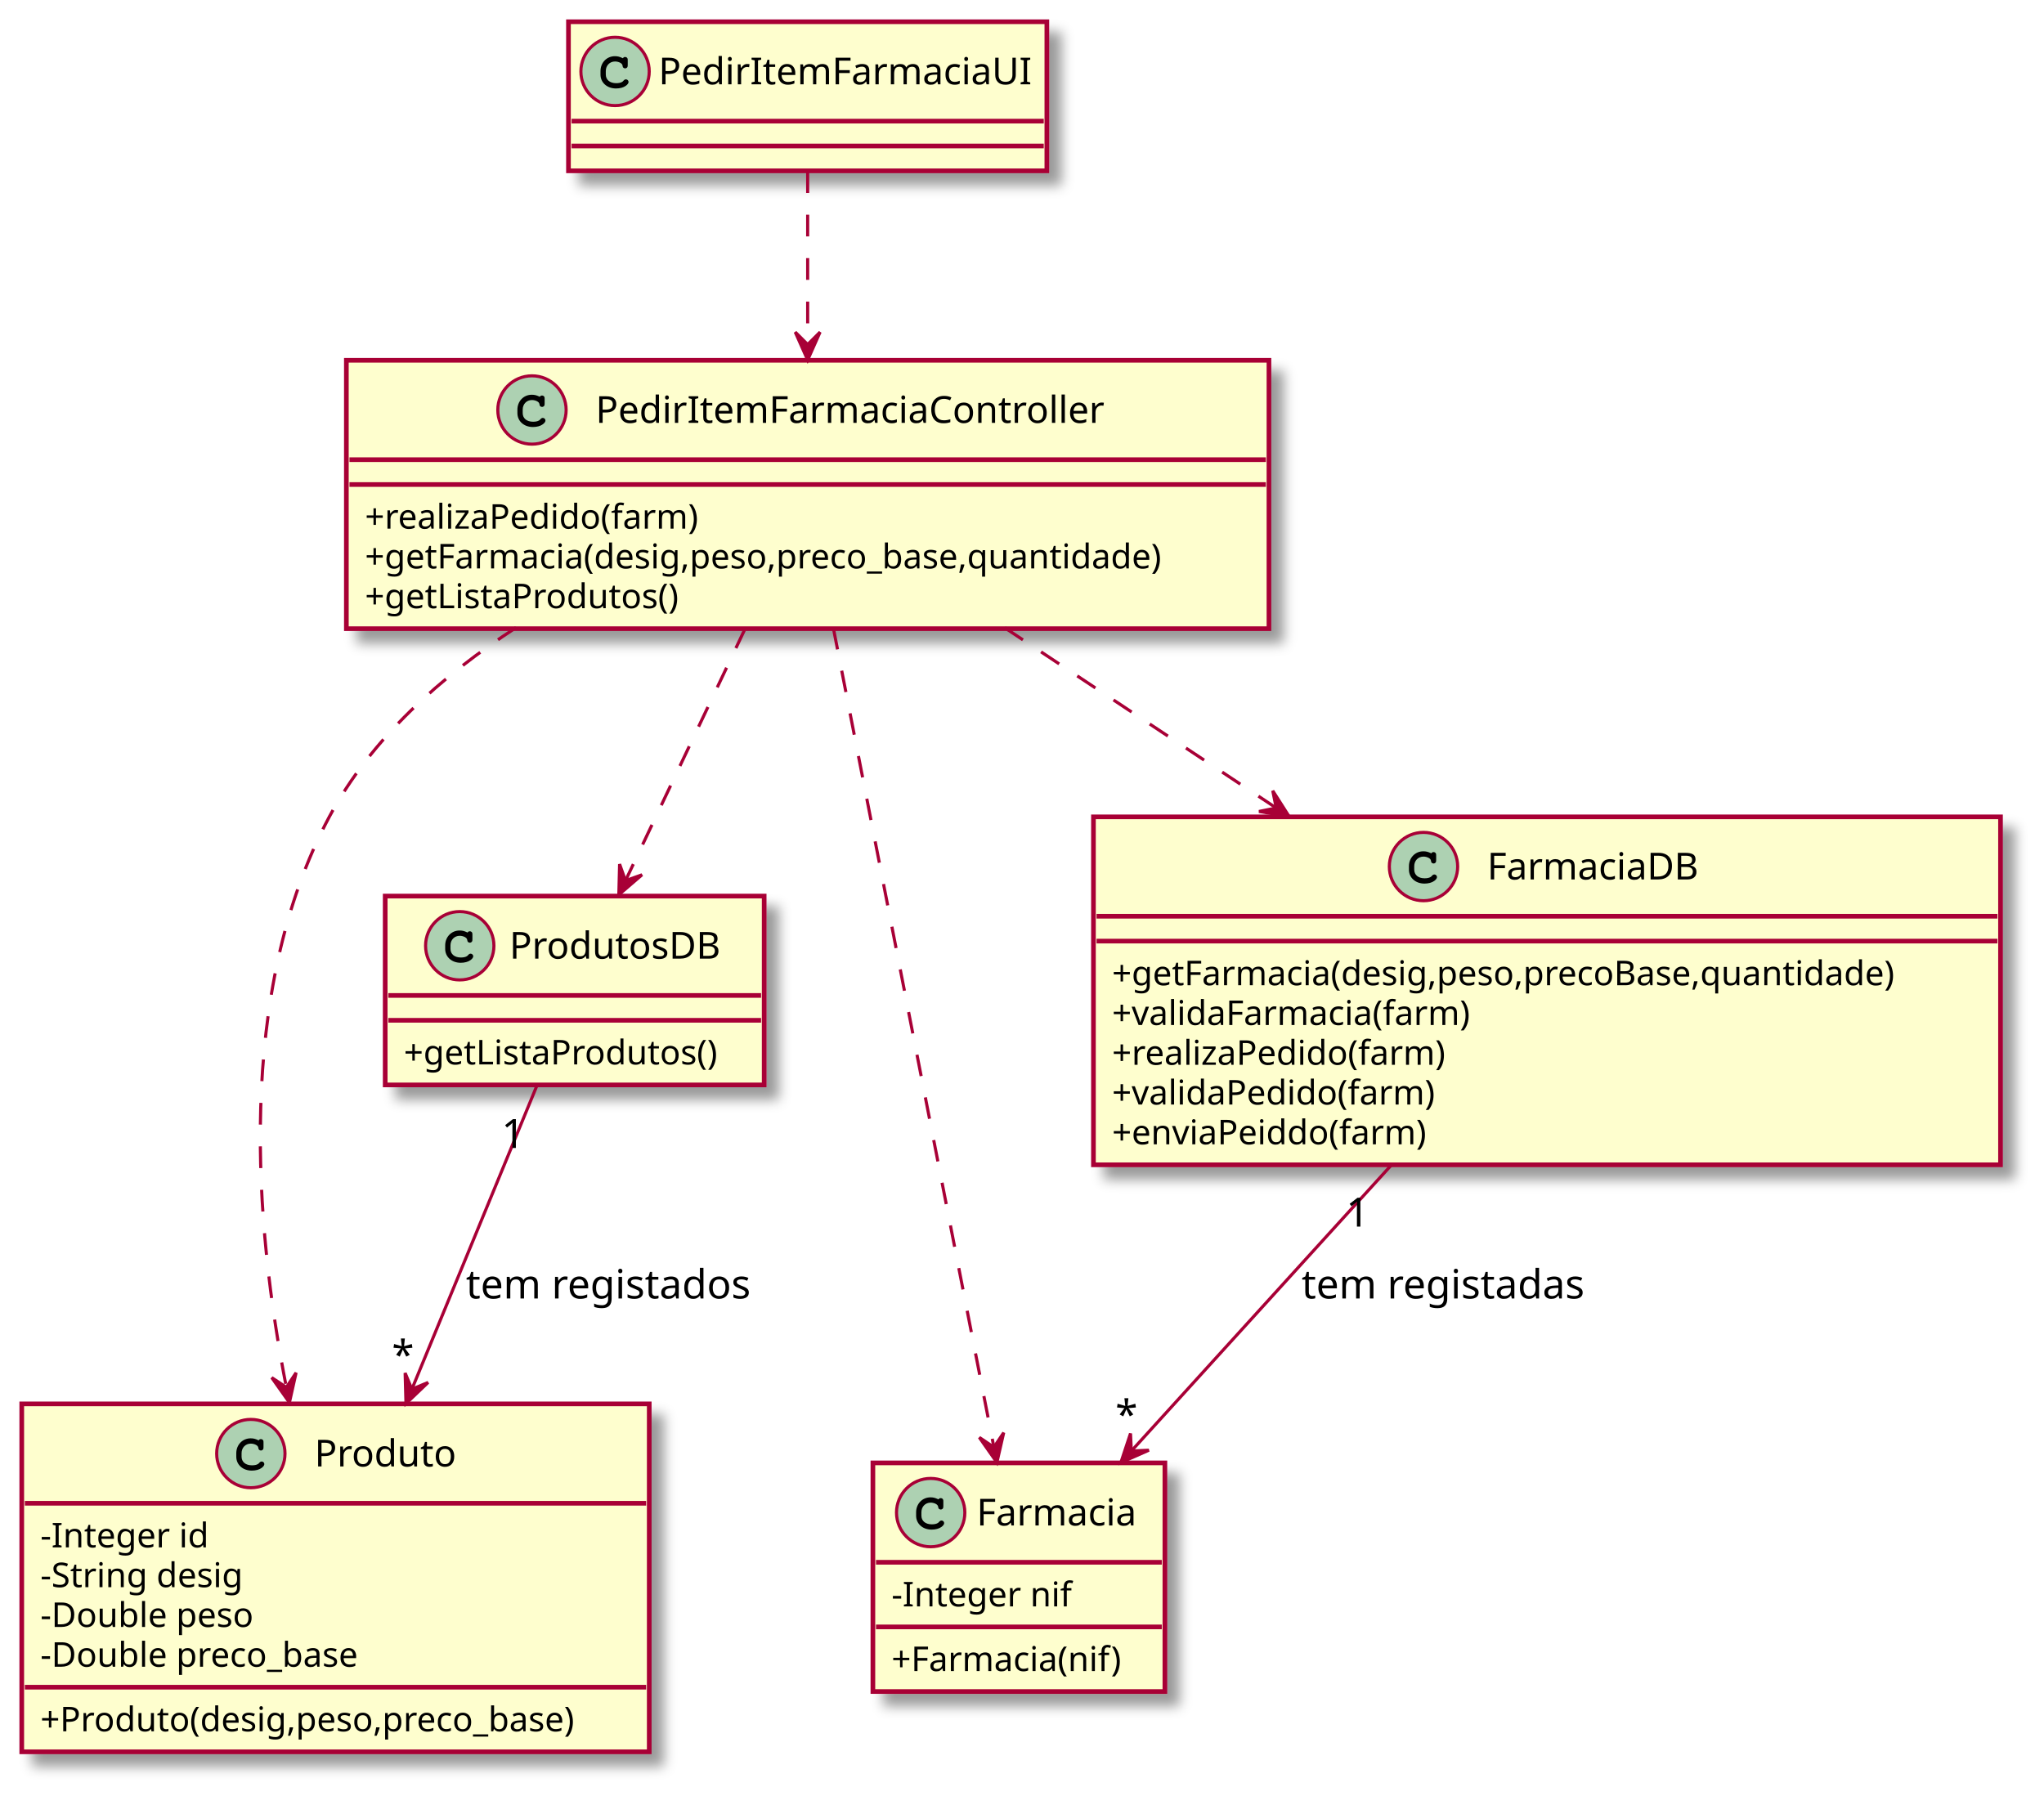
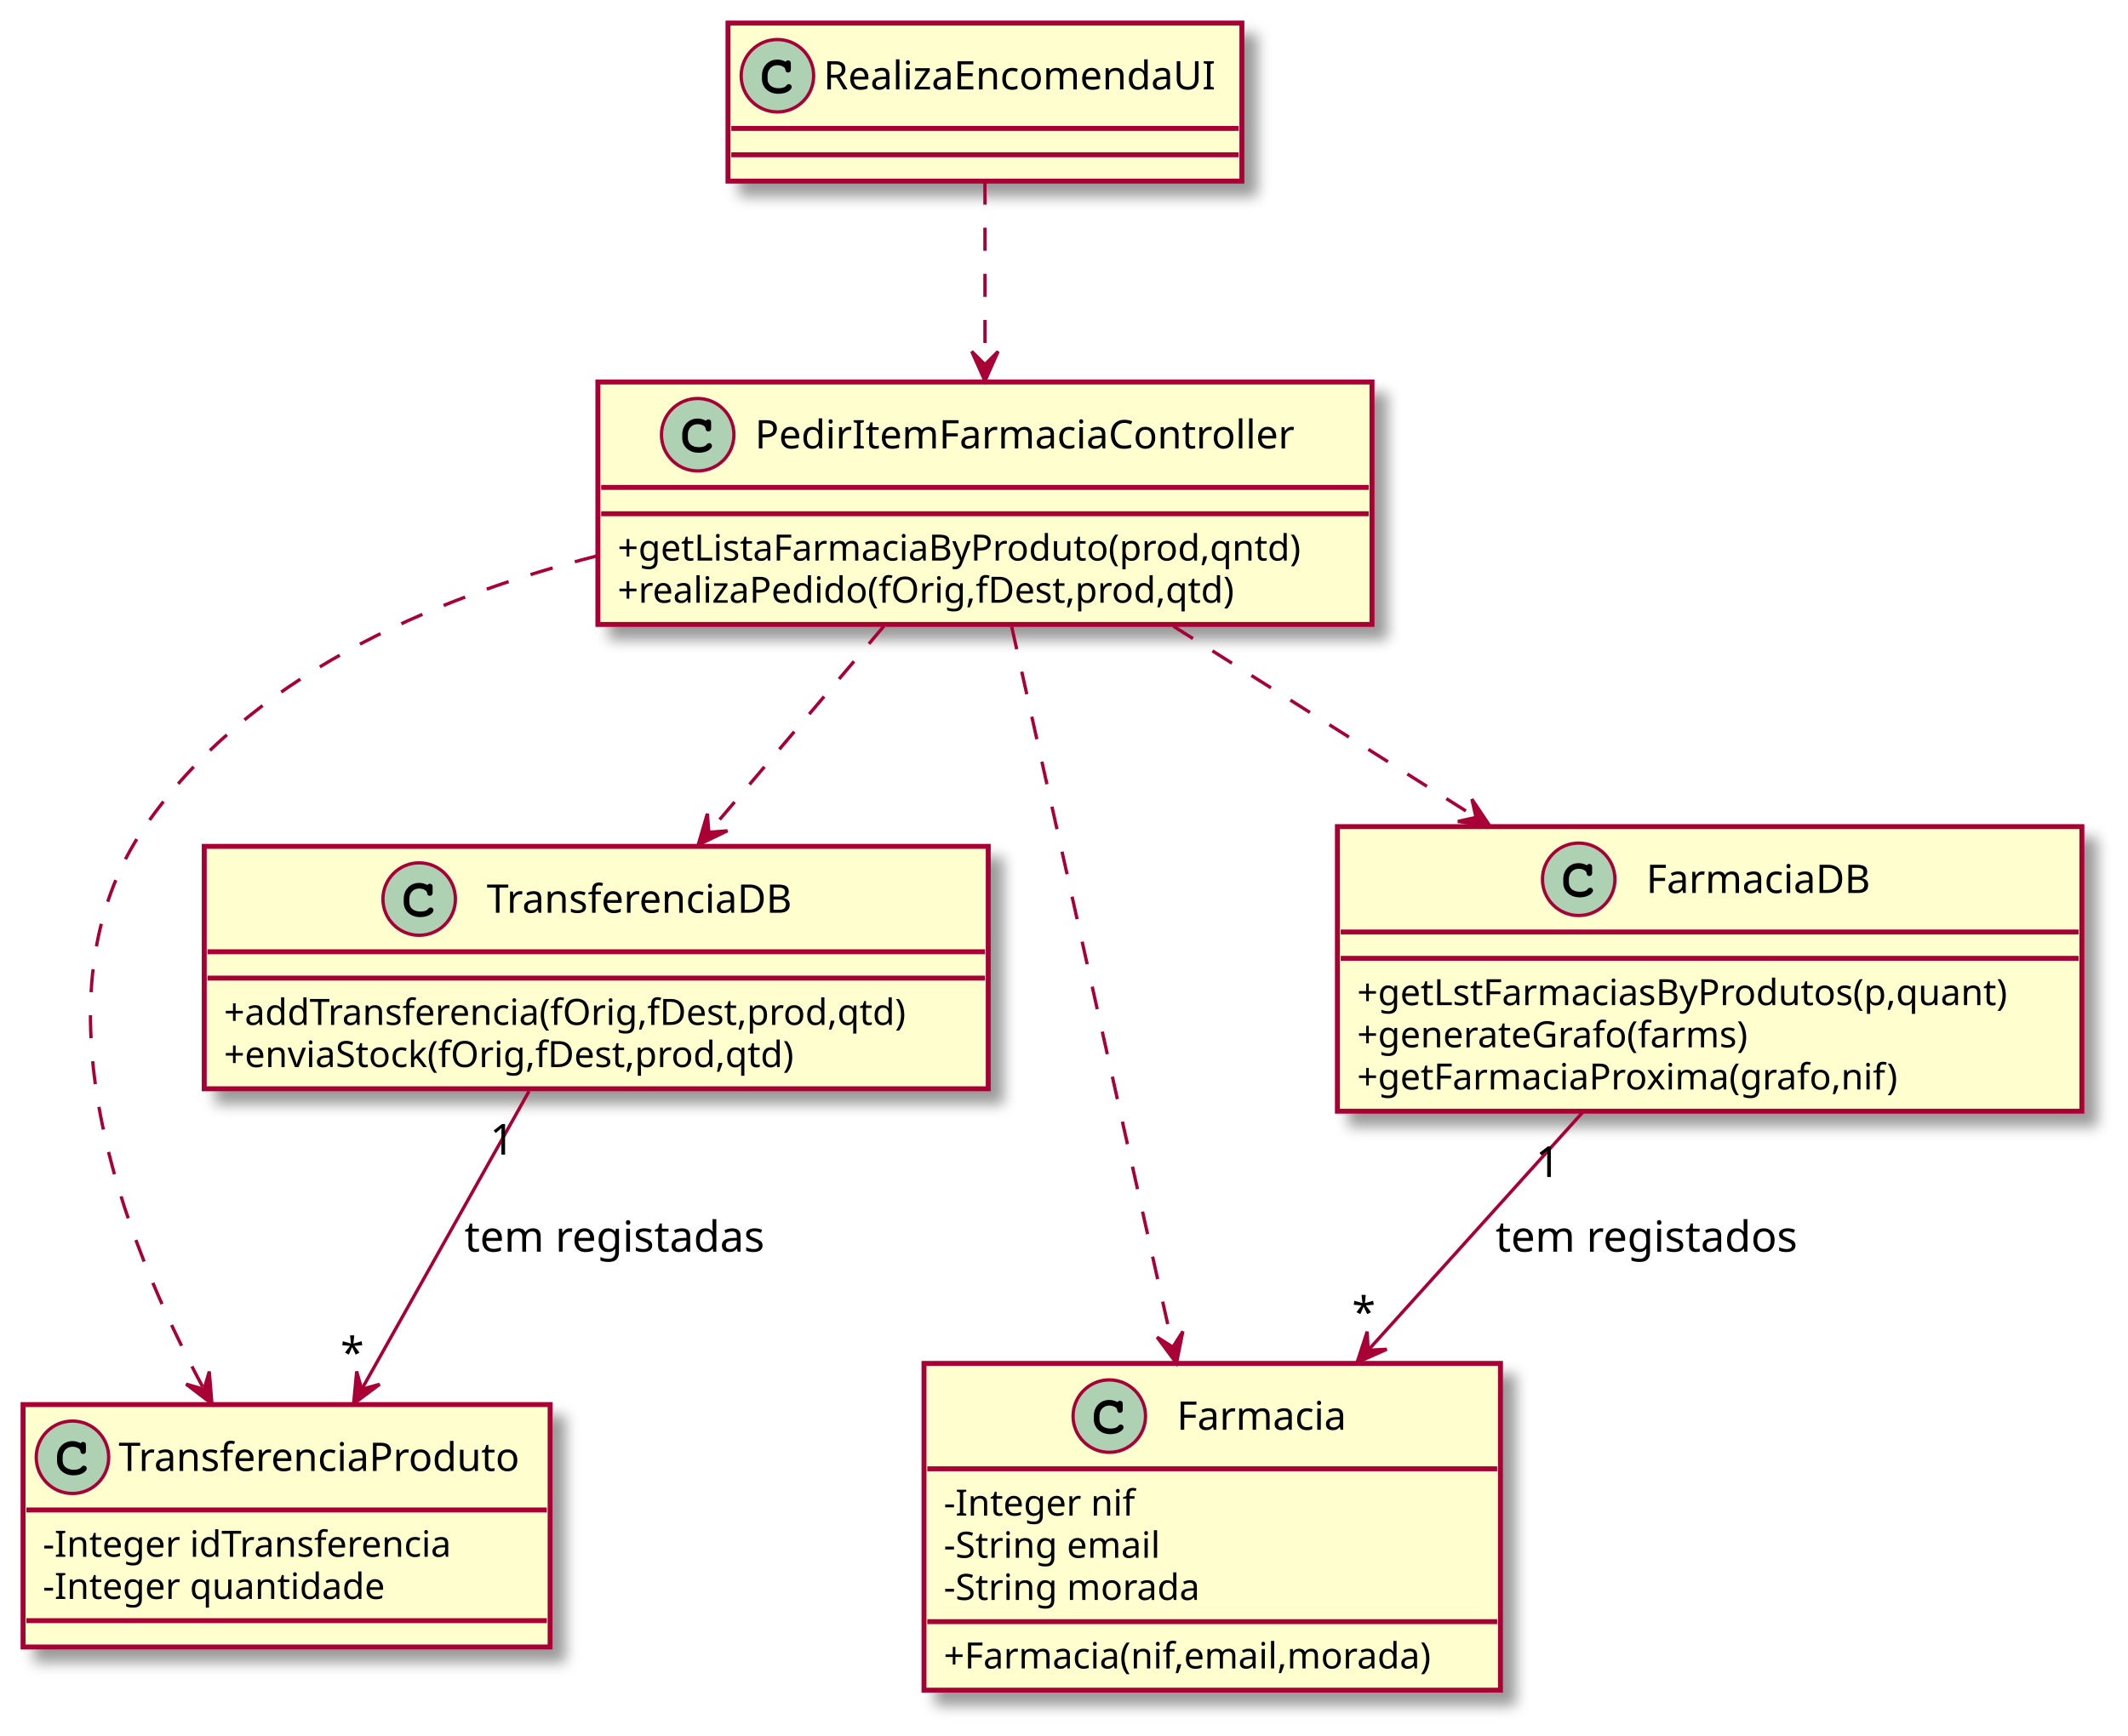
- <svg xmlns="http://www.w3.org/2000/svg" contentScriptType="application/ecmascript" contentStyleType="text/css" height="578px" preserveAspectRatio="none" style="width:658px;height:578px;" version="1.1" viewBox="0 0 658 578" width="658px" zoomAndPan="magnify">
+ <svg xmlns="http://www.w3.org/2000/svg" contentScriptType="application/ecmascript" contentStyleType="text/css" height="527px" preserveAspectRatio="none" style="width:646px;height:527px;" version="1.1" viewBox="0 0 646 527" width="646px" zoomAndPan="magnify">
  <defs>
-     <filter height="300%" id="fa7af84tpm1v7" width="300%" x="-1" y="-1">
+     <filter height="300%" id="f1jvarbz8gm53q" width="300%" x="-1" y="-1">
      <feGaussianBlur result="blurOut" stdDeviation="2.0" />
      <feColorMatrix in="blurOut" result="blurOut2" type="matrix" values="0 0 0 0 0 0 0 0 0 0 0 0 0 0 0 0 0 0 .4 0" />
      <feOffset dx="4.0" dy="4.0" in="blurOut2" result="blurOut3" />
      <feBlend in="SourceGraphic" in2="blurOut3" mode="normal" />
    </filter>
  </defs>
  <g>
-     <rect codeLine="3" fill="#FEFECE" filter="url(#fa7af84tpm1v7)" height="112.023" id="Produto" style="stroke:#A80036;stroke-width:1.5;" width="202" x="7" y="452" />
-     <ellipse cx="80.75" cy="468" fill="#ADD1B2" rx="11" ry="11" style="stroke:#A80036;stroke-width:1.0;" />
-     <path d="M83.094,463.672 C82.156,463.234 81.562,463.094 80.688,463.094 C78.062,463.094 76.062,465.172 76.062,467.891 L76.062,469.016 C76.062,471.594 78.172,473.484 81.062,473.484 C82.281,473.484 83.438,473.188 84.188,472.641 C84.766,472.234 85.094,471.781 85.094,471.391 C85.094,470.938 84.703,470.547 84.234,470.547 C84.016,470.547 83.812,470.625 83.625,470.812 C83.172,471.297 83.172,471.297 82.984,471.391 C82.562,471.656 81.875,471.781 81.109,471.781 C79.062,471.781 77.766,470.688 77.766,468.984 L77.766,467.891 C77.766,466.109 79.016,464.797 80.75,464.797 C81.328,464.797 81.938,464.953 82.406,465.203 C82.891,465.484 83.062,465.703 83.156,466.109 C83.219,466.516 83.25,466.641 83.391,466.766 C83.531,466.906 83.766,467.016 83.984,467.016 C84.25,467.016 84.516,466.875 84.688,466.656 C84.797,466.5 84.828,466.312 84.828,465.891 L84.828,464.469 C84.828,464.031 84.812,463.906 84.719,463.75 C84.562,463.484 84.281,463.344 83.984,463.344 C83.688,463.344 83.484,463.438 83.266,463.75 L83.094,463.672 Z " fill="#000000" />
-     <text fill="#000000" font-family="sans-serif" font-size="12" lengthAdjust="spacing" textLength="46" x="101.25" y="472.154">Produto</text>
-     <line style="stroke:#A80036;stroke-width:1.5;" x1="8" x2="208" y1="484" y2="484" />
-     <text fill="#000000" font-family="sans-serif" font-size="11" lengthAdjust="spacing" textLength="59" x="13" y="498.21">-Integer id</text>
-     <text fill="#000000" font-family="sans-serif" font-size="11" lengthAdjust="spacing" textLength="72" x="13" y="511.015">-String desig</text>
-     <text fill="#000000" font-family="sans-serif" font-size="11" lengthAdjust="spacing" textLength="77" x="13" y="523.82">-Double peso</text>
-     <text fill="#000000" font-family="sans-serif" font-size="11" lengthAdjust="spacing" textLength="115" x="13" y="536.625">-Double preco_base</text>
-     <line style="stroke:#A80036;stroke-width:1.5;" x1="8" x2="208" y1="543.219" y2="543.219" />
-     <text fill="#000000" font-family="sans-serif" font-size="11" lengthAdjust="spacing" textLength="190" x="13" y="557.429">+Produto(desig,peso,preco_base)</text>
-     <rect codeLine="11" fill="#FEFECE" filter="url(#fa7af84tpm1v7)" height="60.805" id="ProdutosDB" style="stroke:#A80036;stroke-width:1.5;" width="122" x="124" y="288.5" />
-     <ellipse cx="148" cy="304.5" fill="#ADD1B2" rx="11" ry="11" style="stroke:#A80036;stroke-width:1.0;" />
-     <path d="M150.344,300.172 C149.406,299.734 148.812,299.594 147.938,299.594 C145.312,299.594 143.312,301.672 143.312,304.391 L143.312,305.516 C143.312,308.094 145.422,309.984 148.312,309.984 C149.531,309.984 150.688,309.688 151.438,309.141 C152.016,308.734 152.344,308.281 152.344,307.891 C152.344,307.438 151.953,307.047 151.484,307.047 C151.266,307.047 151.062,307.125 150.875,307.312 C150.422,307.797 150.422,307.797 150.234,307.891 C149.812,308.156 149.125,308.281 148.359,308.281 C146.312,308.281 145.016,307.188 145.016,305.484 L145.016,304.391 C145.016,302.609 146.266,301.297 148,301.297 C148.578,301.297 149.188,301.453 149.656,301.703 C150.141,301.984 150.312,302.203 150.406,302.609 C150.469,303.016 150.5,303.141 150.641,303.266 C150.781,303.406 151.016,303.516 151.234,303.516 C151.5,303.516 151.766,303.375 151.938,303.156 C152.047,303 152.078,302.812 152.078,302.391 L152.078,300.969 C152.078,300.531 152.062,300.406 151.969,300.25 C151.812,299.984 151.531,299.844 151.234,299.844 C150.938,299.844 150.734,299.938 150.516,300.25 L150.344,300.172 Z " fill="#000000" />
-     <text fill="#000000" font-family="sans-serif" font-size="12" lengthAdjust="spacing" textLength="70" x="164" y="308.654">ProdutosDB</text>
-     <line style="stroke:#A80036;stroke-width:1.5;" x1="125" x2="245" y1="320.5" y2="320.5" />
-     <line style="stroke:#A80036;stroke-width:1.5;" x1="125" x2="245" y1="328.5" y2="328.5" />
-     <text fill="#000000" font-family="sans-serif" font-size="11" lengthAdjust="spacing" textLength="110" x="130" y="342.71">+getListaProdutos()</text>
-     <rect codeLine="15" fill="#FEFECE" filter="url(#fa7af84tpm1v7)" height="73.609" id="Farmacia" style="stroke:#A80036;stroke-width:1.5;" width="94" x="281" y="471" />
-     <ellipse cx="299.6" cy="487" fill="#ADD1B2" rx="11" ry="11" style="stroke:#A80036;stroke-width:1.0;" />
-     <path d="M301.944,482.672 C301.006,482.234 300.413,482.094 299.538,482.094 C296.913,482.094 294.913,484.172 294.913,486.891 L294.913,488.016 C294.913,490.594 297.022,492.484 299.913,492.484 C301.131,492.484 302.288,492.188 303.038,491.641 C303.616,491.234 303.944,490.781 303.944,490.391 C303.944,489.938 303.553,489.547 303.084,489.547 C302.866,489.547 302.663,489.625 302.475,489.812 C302.022,490.297 302.022,490.297 301.834,490.391 C301.413,490.656 300.725,490.781 299.959,490.781 C297.913,490.781 296.616,489.688 296.616,487.984 L296.616,486.891 C296.616,485.109 297.866,483.797 299.6,483.797 C300.178,483.797 300.788,483.953 301.256,484.203 C301.741,484.484 301.913,484.703 302.006,485.109 C302.069,485.516 302.1,485.641 302.241,485.766 C302.381,485.906 302.616,486.016 302.834,486.016 C303.1,486.016 303.366,485.875 303.538,485.656 C303.647,485.5 303.678,485.312 303.678,484.891 L303.678,483.469 C303.678,483.031 303.663,482.906 303.569,482.75 C303.413,482.484 303.131,482.344 302.834,482.344 C302.538,482.344 302.334,482.438 302.116,482.75 L301.944,482.672 Z " fill="#000000" />
-     <text fill="#000000" font-family="sans-serif" font-size="12" lengthAdjust="spacing" textLength="54" x="314.4" y="491.154">Farmacia</text>
-     <line style="stroke:#A80036;stroke-width:1.5;" x1="282" x2="374" y1="503" y2="503" />
-     <text fill="#000000" font-family="sans-serif" font-size="11" lengthAdjust="spacing" textLength="63" x="287" y="517.21">-Integer nif</text>
-     <line style="stroke:#A80036;stroke-width:1.5;" x1="282" x2="374" y1="523.805" y2="523.805" />
-     <text fill="#000000" font-family="sans-serif" font-size="11" lengthAdjust="spacing" textLength="82" x="287" y="538.015">+Farmacia(nif)</text>
-     <rect codeLine="20" fill="#FEFECE" filter="url(#fa7af84tpm1v7)" height="112.023" id="FarmaciaDB" style="stroke:#A80036;stroke-width:1.5;" width="292" x="352" y="263" />
-     <ellipse cx="458.25" cy="279" fill="#ADD1B2" rx="11" ry="11" style="stroke:#A80036;stroke-width:1.0;" />
-     <path d="M460.594,274.672 C459.656,274.234 459.062,274.094 458.188,274.094 C455.562,274.094 453.562,276.172 453.562,278.891 L453.562,280.016 C453.562,282.594 455.672,284.484 458.562,284.484 C459.781,284.484 460.938,284.188 461.688,283.641 C462.266,283.234 462.594,282.781 462.594,282.391 C462.594,281.938 462.203,281.547 461.734,281.547 C461.516,281.547 461.312,281.625 461.125,281.812 C460.672,282.297 460.672,282.297 460.484,282.391 C460.062,282.656 459.375,282.781 458.609,282.781 C456.562,282.781 455.266,281.688 455.266,279.984 L455.266,278.891 C455.266,277.109 456.516,275.797 458.25,275.797 C458.828,275.797 459.438,275.953 459.906,276.203 C460.391,276.484 460.562,276.703 460.656,277.109 C460.719,277.516 460.75,277.641 460.891,277.766 C461.031,277.906 461.266,278.016 461.484,278.016 C461.75,278.016 462.016,277.875 462.188,277.656 C462.297,277.5 462.328,277.312 462.328,276.891 L462.328,275.469 C462.328,275.031 462.312,274.906 462.219,274.75 C462.062,274.484 461.781,274.344 461.484,274.344 C461.188,274.344 460.984,274.438 460.766,274.75 L460.594,274.672 Z " fill="#000000" />
-     <text fill="#000000" font-family="sans-serif" font-size="12" lengthAdjust="spacing" textLength="71" x="478.75" y="283.154">FarmaciaDB</text>
-     <line style="stroke:#A80036;stroke-width:1.5;" x1="353" x2="643" y1="295" y2="295" />
-     <line style="stroke:#A80036;stroke-width:1.5;" x1="353" x2="643" y1="303" y2="303" />
-     <text fill="#000000" font-family="sans-serif" font-size="11" lengthAdjust="spacing" textLength="280" x="358" y="317.21">+getFarmacia(desig,peso,precoBase,quantidade)</text>
-     <text fill="#000000" font-family="sans-serif" font-size="11" lengthAdjust="spacing" textLength="128" x="358" y="330.015">+validaFarmacia(farm)</text>
-     <text fill="#000000" font-family="sans-serif" font-size="11" lengthAdjust="spacing" textLength="120" x="358" y="342.82">+realizaPedido(farm)</text>
-     <text fill="#000000" font-family="sans-serif" font-size="11" lengthAdjust="spacing" textLength="115" x="358" y="355.625">+validaPedido(farm)</text>
-     <text fill="#000000" font-family="sans-serif" font-size="11" lengthAdjust="spacing" textLength="113" x="358" y="368.429">+enviaPeiddo(farm)</text>
-     <rect codeLine="28" fill="#FEFECE" filter="url(#fa7af84tpm1v7)" height="86.414" id="PedirItemFarmaciaController" style="stroke:#A80036;stroke-width:1.5;" width="297" x="111.5" y="116" />
-     <ellipse cx="171.25" cy="132" fill="#ADD1B2" rx="11" ry="11" style="stroke:#A80036;stroke-width:1.0;" />
-     <path d="M173.594,127.672 C172.656,127.234 172.062,127.094 171.188,127.094 C168.562,127.094 166.562,129.172 166.562,131.891 L166.562,133.016 C166.562,135.594 168.672,137.484 171.562,137.484 C172.781,137.484 173.938,137.188 174.688,136.641 C175.266,136.234 175.594,135.781 175.594,135.391 C175.594,134.938 175.203,134.547 174.734,134.547 C174.516,134.547 174.312,134.625 174.125,134.812 C173.672,135.297 173.672,135.297 173.484,135.391 C173.062,135.656 172.375,135.781 171.609,135.781 C169.562,135.781 168.266,134.688 168.266,132.984 L168.266,131.891 C168.266,130.109 169.516,128.797 171.25,128.797 C171.828,128.797 172.438,128.953 172.906,129.203 C173.391,129.484 173.562,129.703 173.656,130.109 C173.719,130.516 173.75,130.641 173.891,130.766 C174.031,130.906 174.266,131.016 174.484,131.016 C174.75,131.016 175.016,130.875 175.188,130.656 C175.297,130.5 175.328,130.312 175.328,129.891 L175.328,128.469 C175.328,128.031 175.312,127.906 175.219,127.75 C175.062,127.484 174.781,127.344 174.484,127.344 C174.188,127.344 173.984,127.438 173.766,127.75 L173.594,127.672 Z " fill="#000000" />
-     <text fill="#000000" font-family="sans-serif" font-size="12" lengthAdjust="spacing" textLength="169" x="191.75" y="136.154">PedirItemFarmaciaController</text>
-     <line style="stroke:#A80036;stroke-width:1.5;" x1="112.5" x2="407.5" y1="148" y2="148" />
-     <line style="stroke:#A80036;stroke-width:1.5;" x1="112.5" x2="407.5" y1="156" y2="156" />
-     <text fill="#000000" font-family="sans-serif" font-size="11" lengthAdjust="spacing" textLength="120" x="117.5" y="170.21">+realizaPedido(farm)</text>
-     <text fill="#000000" font-family="sans-serif" font-size="11" lengthAdjust="spacing" textLength="285" x="117.5" y="183.015">+getFarmacia(desig,peso,preco_base,quantidade)</text>
-     <text fill="#000000" font-family="sans-serif" font-size="11" lengthAdjust="spacing" textLength="110" x="117.5" y="195.82">+getListaProdutos()</text>
-     <rect codeLine="34" fill="#FEFECE" filter="url(#fa7af84tpm1v7)" height="48" id="PedirItemFarmaciaUI" style="stroke:#A80036;stroke-width:1.5;" width="154" x="183" y="7" />
-     <ellipse cx="198" cy="23" fill="#ADD1B2" rx="11" ry="11" style="stroke:#A80036;stroke-width:1.0;" />
-     <path d="M200.344,18.672 C199.406,18.234 198.812,18.094 197.938,18.094 C195.312,18.094 193.312,20.172 193.312,22.891 L193.312,24.016 C193.312,26.594 195.422,28.484 198.312,28.484 C199.531,28.484 200.688,28.188 201.438,27.641 C202.016,27.234 202.344,26.781 202.344,26.391 C202.344,25.938 201.953,25.547 201.484,25.547 C201.266,25.547 201.062,25.625 200.875,25.812 C200.422,26.297 200.422,26.297 200.234,26.391 C199.812,26.656 199.125,26.781 198.359,26.781 C196.312,26.781 195.016,25.688 195.016,23.984 L195.016,22.891 C195.016,21.109 196.266,19.797 198,19.797 C198.578,19.797 199.188,19.953 199.656,20.203 C200.141,20.484 200.312,20.703 200.406,21.109 C200.469,21.516 200.5,21.641 200.641,21.766 C200.781,21.906 201.016,22.016 201.234,22.016 C201.5,22.016 201.766,21.875 201.938,21.656 C202.047,21.5 202.078,21.312 202.078,20.891 L202.078,19.469 C202.078,19.031 202.062,18.906 201.969,18.75 C201.812,18.484 201.531,18.344 201.234,18.344 C200.938,18.344 200.734,18.438 200.516,18.75 L200.344,18.672 Z " fill="#000000" />
-     <text fill="#000000" font-family="sans-serif" font-size="12" lengthAdjust="spacing" textLength="122" x="212" y="27.154">PedirItemFarmaciaUI</text>
-     <line style="stroke:#A80036;stroke-width:1.5;" x1="184" x2="336" y1="39" y2="39" />
-     <line style="stroke:#A80036;stroke-width:1.5;" x1="184" x2="336" y1="47" y2="47" />
-     <path codeLine="37" d="M260,55.11 C260,70.631 260,91.639 260,110.625 " fill="none" id="PedirItemFarmaciaUI-to-PedirItemFarmaciaController" style="stroke:#A80036;stroke-width:1.0;stroke-dasharray:7.0,7.0;" />
-     <polygon fill="#A80036" points="260,115.921,264,106.921,260,110.921,256,106.921,260,115.921" style="stroke:#A80036;stroke-width:1.0;" />
-     <path codeLine="38" d="M239.901,202.341 C227.861,227.707 212.744,259.552 201.423,283.402 " fill="none" id="PedirItemFarmaciaController-to-ProdutosDB" style="stroke:#A80036;stroke-width:1.0;stroke-dasharray:7.0,7.0;" />
-     <polygon fill="#A80036" points="199.212,288.061,206.685,281.646,201.356,283.544,199.458,278.215,199.212,288.061" style="stroke:#A80036;stroke-width:1.0;" />
-     <path codeLine="39" d="M166.118,202.074 C142.212,217.608 119.489,237.75 106,263 C75.737,319.649 82.02,394.778 92.177,446.63 " fill="none" id="PedirItemFarmaciaController-to-Produto" style="stroke:#A80036;stroke-width:1.0;stroke-dasharray:7.0,7.0;" />
-     <polygon fill="#A80036" points="93.171,451.574,95.318,441.962,92.185,446.672,87.475,443.539,93.171,451.574" style="stroke:#A80036;stroke-width:1.0;" />
-     <path codeLine="40" d="M323.467,202.134 C350.242,219.908 381.851,240.893 410.762,260.086 " fill="none" id="PedirItemFarmaciaController-to-FarmaciaDB" style="stroke:#A80036;stroke-width:1.0;stroke-dasharray:7.0,7.0;" />
-     <polygon fill="#A80036" points="415.007,262.904,409.72,254.595,410.841,260.139,405.296,261.261,415.007,262.904" style="stroke:#A80036;stroke-width:1.0;" />
-     <path codeLine="41" d="M268.27,202.202 C281.413,269.27 306.909,399.375 319.927,465.805 " fill="none" id="PedirItemFarmaciaController-to-Farmacia" style="stroke:#A80036;stroke-width:1.0;stroke-dasharray:7.0,7.0;" />
-     <polygon fill="#A80036" points="320.919,470.865,323.114,461.264,319.957,465.959,315.263,462.803,320.919,470.865" style="stroke:#A80036;stroke-width:1.0;" />
-     <path codeLine="43" d="M172.799,349.631 C162.048,375.741 146.055,414.58 132.648,447.139 " fill="none" id="ProdutosDB-to-Produto" style="stroke:#A80036;stroke-width:1.0;" />
-     <polygon fill="#A80036" points="130.69,451.895,137.815,445.095,132.593,447.271,130.417,442.05,130.69,451.895" style="stroke:#A80036;stroke-width:1.0;" />
-     <text fill="#000000" font-family="sans-serif" font-size="13" lengthAdjust="spacing" textLength="97" x="150" y="418.067">tem registados</text>
-     <text fill="#000000" font-family="sans-serif" font-size="13" lengthAdjust="spacing" textLength="8" x="161.458" y="369.596">1</text>
-     <text fill="#000000" font-family="sans-serif" font-size="13" lengthAdjust="spacing" textLength="7" x="126.149" y="440.82">*</text>
-     <path codeLine="44" d="M447.914,375.095 C421.122,404.565 388.73,440.197 364.369,466.994 " fill="none" id="FarmaciaDB-to-Farmacia" style="stroke:#A80036;stroke-width:1.0;" />
-     <polygon fill="#A80036" points="360.834,470.882,369.848,466.913,364.197,467.182,363.928,461.532,360.834,470.882" style="stroke:#A80036;stroke-width:1.0;" />
-     <text fill="#000000" font-family="sans-serif" font-size="13" lengthAdjust="spacing" textLength="97" x="419" y="418.067">tem registadas</text>
-     <text fill="#000000" font-family="sans-serif" font-size="13" lengthAdjust="spacing" textLength="8" x="433.322" y="394.919">1</text>
-     <text fill="#000000" font-family="sans-serif" font-size="13" lengthAdjust="spacing" textLength="7" x="359.059" y="460.048">*</text>
+     <rect codeLine="3" fill="#FEFECE" filter="url(#f1jvarbz8gm53q)" height="73.609" id="TransferenciaProduto" style="stroke:#A80036;stroke-width:1.5;" width="160" x="7" y="426.5" />
+     <ellipse cx="22" cy="442.5" fill="#ADD1B2" rx="11" ry="11" style="stroke:#A80036;stroke-width:1.0;" />
+     <path d="M24.344,438.172 C23.406,437.734 22.812,437.594 21.938,437.594 C19.312,437.594 17.312,439.672 17.312,442.391 L17.312,443.516 C17.312,446.094 19.422,447.984 22.312,447.984 C23.531,447.984 24.688,447.688 25.438,447.141 C26.016,446.734 26.344,446.281 26.344,445.891 C26.344,445.438 25.953,445.047 25.484,445.047 C25.266,445.047 25.062,445.125 24.875,445.312 C24.422,445.797 24.422,445.797 24.234,445.891 C23.812,446.156 23.125,446.281 22.359,446.281 C20.312,446.281 19.016,445.188 19.016,443.484 L19.016,442.391 C19.016,440.609 20.266,439.297 22,439.297 C22.578,439.297 23.188,439.453 23.656,439.703 C24.141,439.984 24.312,440.203 24.406,440.609 C24.469,441.016 24.5,441.141 24.641,441.266 C24.781,441.406 25.016,441.516 25.234,441.516 C25.5,441.516 25.766,441.375 25.938,441.156 C26.047,441 26.078,440.812 26.078,440.391 L26.078,438.969 C26.078,438.531 26.062,438.406 25.969,438.25 C25.812,437.984 25.531,437.844 25.234,437.844 C24.938,437.844 24.734,437.938 24.516,438.25 L24.344,438.172 Z " fill="#000000" />
+     <text fill="#000000" font-family="sans-serif" font-size="12" lengthAdjust="spacing" textLength="128" x="36" y="446.654">TransferenciaProduto</text>
+     <line style="stroke:#A80036;stroke-width:1.5;" x1="8" x2="166" y1="458.5" y2="458.5" />
+     <text fill="#000000" font-family="sans-serif" font-size="11" lengthAdjust="spacing" textLength="137" x="13" y="472.71">-Integer idTransferencia</text>
+     <text fill="#000000" font-family="sans-serif" font-size="11" lengthAdjust="spacing" textLength="113" x="13" y="485.515">-Integer quantidade</text>
+     <line style="stroke:#A80036;stroke-width:1.5;" x1="8" x2="166" y1="492.109" y2="492.109" />
+     <rect codeLine="8" fill="#FEFECE" filter="url(#f1jvarbz8gm53q)" height="73.609" id="TransferenciaDB" style="stroke:#A80036;stroke-width:1.5;" width="238" x="62" y="257" />
+     <ellipse cx="127.25" cy="273" fill="#ADD1B2" rx="11" ry="11" style="stroke:#A80036;stroke-width:1.0;" />
+     <path d="M129.594,268.672 C128.656,268.234 128.062,268.094 127.188,268.094 C124.562,268.094 122.562,270.172 122.562,272.891 L122.562,274.016 C122.562,276.594 124.672,278.484 127.562,278.484 C128.781,278.484 129.938,278.188 130.688,277.641 C131.266,277.234 131.594,276.781 131.594,276.391 C131.594,275.938 131.203,275.547 130.734,275.547 C130.516,275.547 130.312,275.625 130.125,275.812 C129.672,276.297 129.672,276.297 129.484,276.391 C129.062,276.656 128.375,276.781 127.609,276.781 C125.562,276.781 124.266,275.688 124.266,273.984 L124.266,272.891 C124.266,271.109 125.516,269.797 127.25,269.797 C127.828,269.797 128.438,269.953 128.906,270.203 C129.391,270.484 129.562,270.703 129.656,271.109 C129.719,271.516 129.75,271.641 129.891,271.766 C130.031,271.906 130.266,272.016 130.484,272.016 C130.75,272.016 131.016,271.875 131.188,271.656 C131.297,271.5 131.328,271.312 131.328,270.891 L131.328,269.469 C131.328,269.031 131.312,268.906 131.219,268.75 C131.062,268.484 130.781,268.344 130.484,268.344 C130.188,268.344 129.984,268.438 129.766,268.75 L129.594,268.672 Z " fill="#000000" />
+     <text fill="#000000" font-family="sans-serif" font-size="12" lengthAdjust="spacing" textLength="99" x="147.75" y="277.154">TransferenciaDB</text>
+     <line style="stroke:#A80036;stroke-width:1.5;" x1="63" x2="299" y1="289" y2="289" />
+     <line style="stroke:#A80036;stroke-width:1.5;" x1="63" x2="299" y1="297" y2="297" />
+     <text fill="#000000" font-family="sans-serif" font-size="11" lengthAdjust="spacing" textLength="226" x="68" y="311.21">+addTransferencia(fOrig,fDest,prod,qtd)</text>
+     <text fill="#000000" font-family="sans-serif" font-size="11" lengthAdjust="spacing" textLength="190" x="68" y="324.015">+enviaStock(fOrig,fDest,prod,qtd)</text>
+     <rect codeLine="13" fill="#FEFECE" filter="url(#f1jvarbz8gm53q)" height="99.219" id="Farmacia" style="stroke:#A80036;stroke-width:1.5;" width="175" x="280.5" y="414" />
+     <ellipse cx="336.75" cy="430" fill="#ADD1B2" rx="11" ry="11" style="stroke:#A80036;stroke-width:1.0;" />
+     <path d="M339.094,425.672 C338.156,425.234 337.562,425.094 336.688,425.094 C334.062,425.094 332.062,427.172 332.062,429.891 L332.062,431.016 C332.062,433.594 334.172,435.484 337.062,435.484 C338.281,435.484 339.438,435.188 340.188,434.641 C340.766,434.234 341.094,433.781 341.094,433.391 C341.094,432.938 340.703,432.547 340.234,432.547 C340.016,432.547 339.812,432.625 339.625,432.812 C339.172,433.297 339.172,433.297 338.984,433.391 C338.562,433.656 337.875,433.781 337.109,433.781 C335.062,433.781 333.766,432.688 333.766,430.984 L333.766,429.891 C333.766,428.109 335.016,426.797 336.75,426.797 C337.328,426.797 337.938,426.953 338.406,427.203 C338.891,427.484 339.062,427.703 339.156,428.109 C339.219,428.516 339.25,428.641 339.391,428.766 C339.531,428.906 339.766,429.016 339.984,429.016 C340.25,429.016 340.516,428.875 340.688,428.656 C340.797,428.5 340.828,428.312 340.828,427.891 L340.828,426.469 C340.828,426.031 340.812,425.906 340.719,425.75 C340.562,425.484 340.281,425.344 339.984,425.344 C339.688,425.344 339.484,425.438 339.266,425.75 L339.094,425.672 Z " fill="#000000" />
+     <text fill="#000000" font-family="sans-serif" font-size="12" lengthAdjust="spacing" textLength="54" x="357.25" y="434.154">Farmacia</text>
+     <line style="stroke:#A80036;stroke-width:1.5;" x1="281.5" x2="454.5" y1="446" y2="446" />
+     <text fill="#000000" font-family="sans-serif" font-size="11" lengthAdjust="spacing" textLength="63" x="286.5" y="460.21">-Integer nif</text>
+     <text fill="#000000" font-family="sans-serif" font-size="11" lengthAdjust="spacing" textLength="73" x="286.5" y="473.015">-String email</text>
+     <text fill="#000000" font-family="sans-serif" font-size="11" lengthAdjust="spacing" textLength="84" x="286.5" y="485.82">-String morada</text>
+     <line style="stroke:#A80036;stroke-width:1.5;" x1="281.5" x2="454.5" y1="492.414" y2="492.414" />
+     <text fill="#000000" font-family="sans-serif" font-size="11" lengthAdjust="spacing" textLength="163" x="286.5" y="506.625">+Farmacia(nif,email,morada)</text>
+     <rect codeLine="20" fill="#FEFECE" filter="url(#f1jvarbz8gm53q)" height="86.414" id="FarmaciaDB" style="stroke:#A80036;stroke-width:1.5;" width="226" x="406" y="251" />
+     <ellipse cx="479.25" cy="267" fill="#ADD1B2" rx="11" ry="11" style="stroke:#A80036;stroke-width:1.0;" />
+     <path d="M481.594,262.672 C480.656,262.234 480.062,262.094 479.188,262.094 C476.562,262.094 474.562,264.172 474.562,266.891 L474.562,268.016 C474.562,270.594 476.672,272.484 479.562,272.484 C480.781,272.484 481.938,272.188 482.688,271.641 C483.266,271.234 483.594,270.781 483.594,270.391 C483.594,269.938 483.203,269.547 482.734,269.547 C482.516,269.547 482.312,269.625 482.125,269.812 C481.672,270.297 481.672,270.297 481.484,270.391 C481.062,270.656 480.375,270.781 479.609,270.781 C477.562,270.781 476.266,269.688 476.266,267.984 L476.266,266.891 C476.266,265.109 477.516,263.797 479.25,263.797 C479.828,263.797 480.438,263.953 480.906,264.203 C481.391,264.484 481.562,264.703 481.656,265.109 C481.719,265.516 481.75,265.641 481.891,265.766 C482.031,265.906 482.266,266.016 482.484,266.016 C482.75,266.016 483.016,265.875 483.188,265.656 C483.297,265.5 483.328,265.312 483.328,264.891 L483.328,263.469 C483.328,263.031 483.312,262.906 483.219,262.75 C483.062,262.484 482.781,262.344 482.484,262.344 C482.188,262.344 481.984,262.438 481.766,262.75 L481.594,262.672 Z " fill="#000000" />
+     <text fill="#000000" font-family="sans-serif" font-size="12" lengthAdjust="spacing" textLength="71" x="499.75" y="271.154">FarmaciaDB</text>
+     <line style="stroke:#A80036;stroke-width:1.5;" x1="407" x2="631" y1="283" y2="283" />
+     <line style="stroke:#A80036;stroke-width:1.5;" x1="407" x2="631" y1="291" y2="291" />
+     <text fill="#000000" font-family="sans-serif" font-size="11" lengthAdjust="spacing" textLength="214" x="412" y="305.21">+getLstFarmaciasByProdutos(p,quant)</text>
+     <text fill="#000000" font-family="sans-serif" font-size="11" lengthAdjust="spacing" textLength="133" x="412" y="318.015">+generateGrafo(farms)</text>
+     <text fill="#000000" font-family="sans-serif" font-size="11" lengthAdjust="spacing" textLength="178" x="412" y="330.82">+getFarmaciaProxima(grafo,nif)</text>
+     <rect codeLine="26" fill="#FEFECE" filter="url(#f1jvarbz8gm53q)" height="73.609" id="PedirItemFarmaciaController" style="stroke:#A80036;stroke-width:1.5;" width="235" x="181.5" y="116" />
+     <ellipse cx="211.8" cy="132" fill="#ADD1B2" rx="11" ry="11" style="stroke:#A80036;stroke-width:1.0;" />
+     <path d="M214.144,127.672 C213.206,127.234 212.613,127.094 211.738,127.094 C209.113,127.094 207.113,129.172 207.113,131.891 L207.113,133.016 C207.113,135.594 209.222,137.484 212.113,137.484 C213.331,137.484 214.488,137.188 215.238,136.641 C215.816,136.234 216.144,135.781 216.144,135.391 C216.144,134.938 215.753,134.547 215.284,134.547 C215.066,134.547 214.863,134.625 214.675,134.812 C214.222,135.297 214.222,135.297 214.034,135.391 C213.613,135.656 212.925,135.781 212.159,135.781 C210.113,135.781 208.816,134.688 208.816,132.984 L208.816,131.891 C208.816,130.109 210.066,128.797 211.8,128.797 C212.378,128.797 212.988,128.953 213.456,129.203 C213.941,129.484 214.113,129.703 214.206,130.109 C214.269,130.516 214.3,130.641 214.441,130.766 C214.581,130.906 214.816,131.016 215.034,131.016 C215.3,131.016 215.566,130.875 215.738,130.656 C215.847,130.5 215.878,130.312 215.878,129.891 L215.878,128.469 C215.878,128.031 215.863,127.906 215.769,127.75 C215.613,127.484 215.331,127.344 215.034,127.344 C214.738,127.344 214.534,127.438 214.316,127.75 L214.144,127.672 Z " fill="#000000" />
+     <text fill="#000000" font-family="sans-serif" font-size="12" lengthAdjust="spacing" textLength="169" x="229.2" y="136.154">PedirItemFarmaciaController</text>
+     <line style="stroke:#A80036;stroke-width:1.5;" x1="182.5" x2="415.5" y1="148" y2="148" />
+     <line style="stroke:#A80036;stroke-width:1.5;" x1="182.5" x2="415.5" y1="156" y2="156" />
+     <text fill="#000000" font-family="sans-serif" font-size="11" lengthAdjust="spacing" textLength="223" x="187.5" y="170.21">+getListaFarmaciaByProduto(prod,qntd)</text>
+     <text fill="#000000" font-family="sans-serif" font-size="11" lengthAdjust="spacing" textLength="204" x="187.5" y="183.015">+realizaPedido(fOrig,fDest,prod,qtd)</text>
+     <rect codeLine="31" fill="#FEFECE" filter="url(#f1jvarbz8gm53q)" height="48" id="RealizaEncomendaUI" style="stroke:#A80036;stroke-width:1.5;" width="156" x="221" y="7" />
+     <ellipse cx="236" cy="23" fill="#ADD1B2" rx="11" ry="11" style="stroke:#A80036;stroke-width:1.0;" />
+     <path d="M238.344,18.672 C237.406,18.234 236.812,18.094 235.938,18.094 C233.312,18.094 231.312,20.172 231.312,22.891 L231.312,24.016 C231.312,26.594 233.422,28.484 236.312,28.484 C237.531,28.484 238.688,28.188 239.438,27.641 C240.016,27.234 240.344,26.781 240.344,26.391 C240.344,25.938 239.953,25.547 239.484,25.547 C239.266,25.547 239.062,25.625 238.875,25.812 C238.422,26.297 238.422,26.297 238.234,26.391 C237.812,26.656 237.125,26.781 236.359,26.781 C234.312,26.781 233.016,25.688 233.016,23.984 L233.016,22.891 C233.016,21.109 234.266,19.797 236,19.797 C236.578,19.797 237.188,19.953 237.656,20.203 C238.141,20.484 238.312,20.703 238.406,21.109 C238.469,21.516 238.5,21.641 238.641,21.766 C238.781,21.906 239.016,22.016 239.234,22.016 C239.5,22.016 239.766,21.875 239.938,21.656 C240.047,21.5 240.078,21.312 240.078,20.891 L240.078,19.469 C240.078,19.031 240.062,18.906 239.969,18.75 C239.812,18.484 239.531,18.344 239.234,18.344 C238.938,18.344 238.734,18.438 238.516,18.75 L238.344,18.672 Z " fill="#000000" />
+     <text fill="#000000" font-family="sans-serif" font-size="12" lengthAdjust="spacing" textLength="124" x="250" y="27.154">RealizaEncomendaUI</text>
+     <line style="stroke:#A80036;stroke-width:1.5;" x1="222" x2="376" y1="39" y2="39" />
+     <line style="stroke:#A80036;stroke-width:1.5;" x1="222" x2="376" y1="47" y2="47" />
+     <path codeLine="34" d="M299,55.137 C299,70.825 299,92.003 299,110.555 " fill="none" id="RealizaEncomendaUI-to-PedirItemFarmaciaController" style="stroke:#A80036;stroke-width:1.0;stroke-dasharray:7.0,7.0;" />
+     <polygon fill="#A80036" points="299,115.711,303,106.711,299,110.711,295,106.711,299,115.711" style="stroke:#A80036;stroke-width:1.0;" />
+     <path codeLine="35" d="M268.305,190.158 C252.044,209.312 232.024,232.895 215.259,252.644 " fill="none" id="PedirItemFarmaciaController-to-TransferenciaDB" style="stroke:#A80036;stroke-width:1.0;stroke-dasharray:7.0,7.0;" />
+     <polygon fill="#A80036" points="211.951,256.54,220.825,252.268,215.187,252.728,214.726,247.09,211.951,256.54" style="stroke:#A80036;stroke-width:1.0;" />
+     <path codeLine="36" d="M181.276,168.799 C130.232,181.714 75.122,205.864 44,251 C8.63,302.296 37.354,376.192 61.829,421.683 " fill="none" id="PedirItemFarmaciaController-to-TransferenciaProduto" style="stroke:#A80036;stroke-width:1.0;stroke-dasharray:7.0,7.0;" />
+     <polygon fill="#A80036" points="64.333,426.267,63.529,416.451,61.936,421.879,56.508,420.286,64.333,426.267" style="stroke:#A80036;stroke-width:1.0;" />
+     <path codeLine="37" d="M356.228,190.158 C384.259,207.868 418.282,229.365 447.96,248.116 " fill="none" id="PedirItemFarmaciaController-to-FarmaciaDB" style="stroke:#A80036;stroke-width:1.0;stroke-dasharray:7.0,7.0;" />
+     <polygon fill="#A80036" points="452.306,250.861,446.835,242.672,448.079,248.19,442.561,249.434,452.306,250.861" style="stroke:#A80036;stroke-width:1.0;" />
+     <path codeLine="38" d="M307.118,190.296 C319.194,244.286 341.965,346.098 355.977,408.746 " fill="none" id="PedirItemFarmaciaController-to-Farmacia" style="stroke:#A80036;stroke-width:1.0;stroke-dasharray:7.0,7.0;" />
+     <polygon fill="#A80036" points="357.138,413.935,359.077,404.279,356.046,409.056,351.27,406.026,357.138,413.935" style="stroke:#A80036;stroke-width:1.0;" />
+     <path codeLine="40" d="M480.896,337.267 C460.993,359.346 436.45,386.57 415.338,409.99 " fill="none" id="FarmaciaDB-to-Farmacia" style="stroke:#A80036;stroke-width:1.0;" />
+     <polygon fill="#A80036" points="411.98,413.714,420.976,409.706,415.327,410,415.034,404.351,411.98,413.714" style="stroke:#A80036;stroke-width:1.0;" />
+     <text fill="#000000" font-family="sans-serif" font-size="13" lengthAdjust="spacing" textLength="97" x="454" y="380.067">tem registados</text>
+     <text fill="#000000" font-family="sans-serif" font-size="13" lengthAdjust="spacing" textLength="8" x="466.186" y="357.402">1</text>
+     <text fill="#000000" font-family="sans-serif" font-size="13" lengthAdjust="spacing" textLength="7" x="410.42" y="403.077">*</text>
+     <path codeLine="41" d="M160.603,331.345 C145.699,357.904 125.472,393.946 109.993,421.528 " fill="none" id="TransferenciaDB-to-TransferenciaProduto" style="stroke:#A80036;stroke-width:1.0;" />
+     <polygon fill="#A80036" points="107.357,426.226,115.25,420.335,109.804,421.866,108.274,416.42,107.357,426.226" style="stroke:#A80036;stroke-width:1.0;" />
+     <text fill="#000000" font-family="sans-serif" font-size="13" lengthAdjust="spacing" textLength="97" x="141" y="380.067">tem registadas</text>
+     <text fill="#000000" font-family="sans-serif" font-size="13" lengthAdjust="spacing" textLength="8" x="148.715" y="350.601">1</text>
+     <text fill="#000000" font-family="sans-serif" font-size="13" lengthAdjust="spacing" textLength="7" x="103.359" y="415.364">*</text>
  </g>
</svg>
